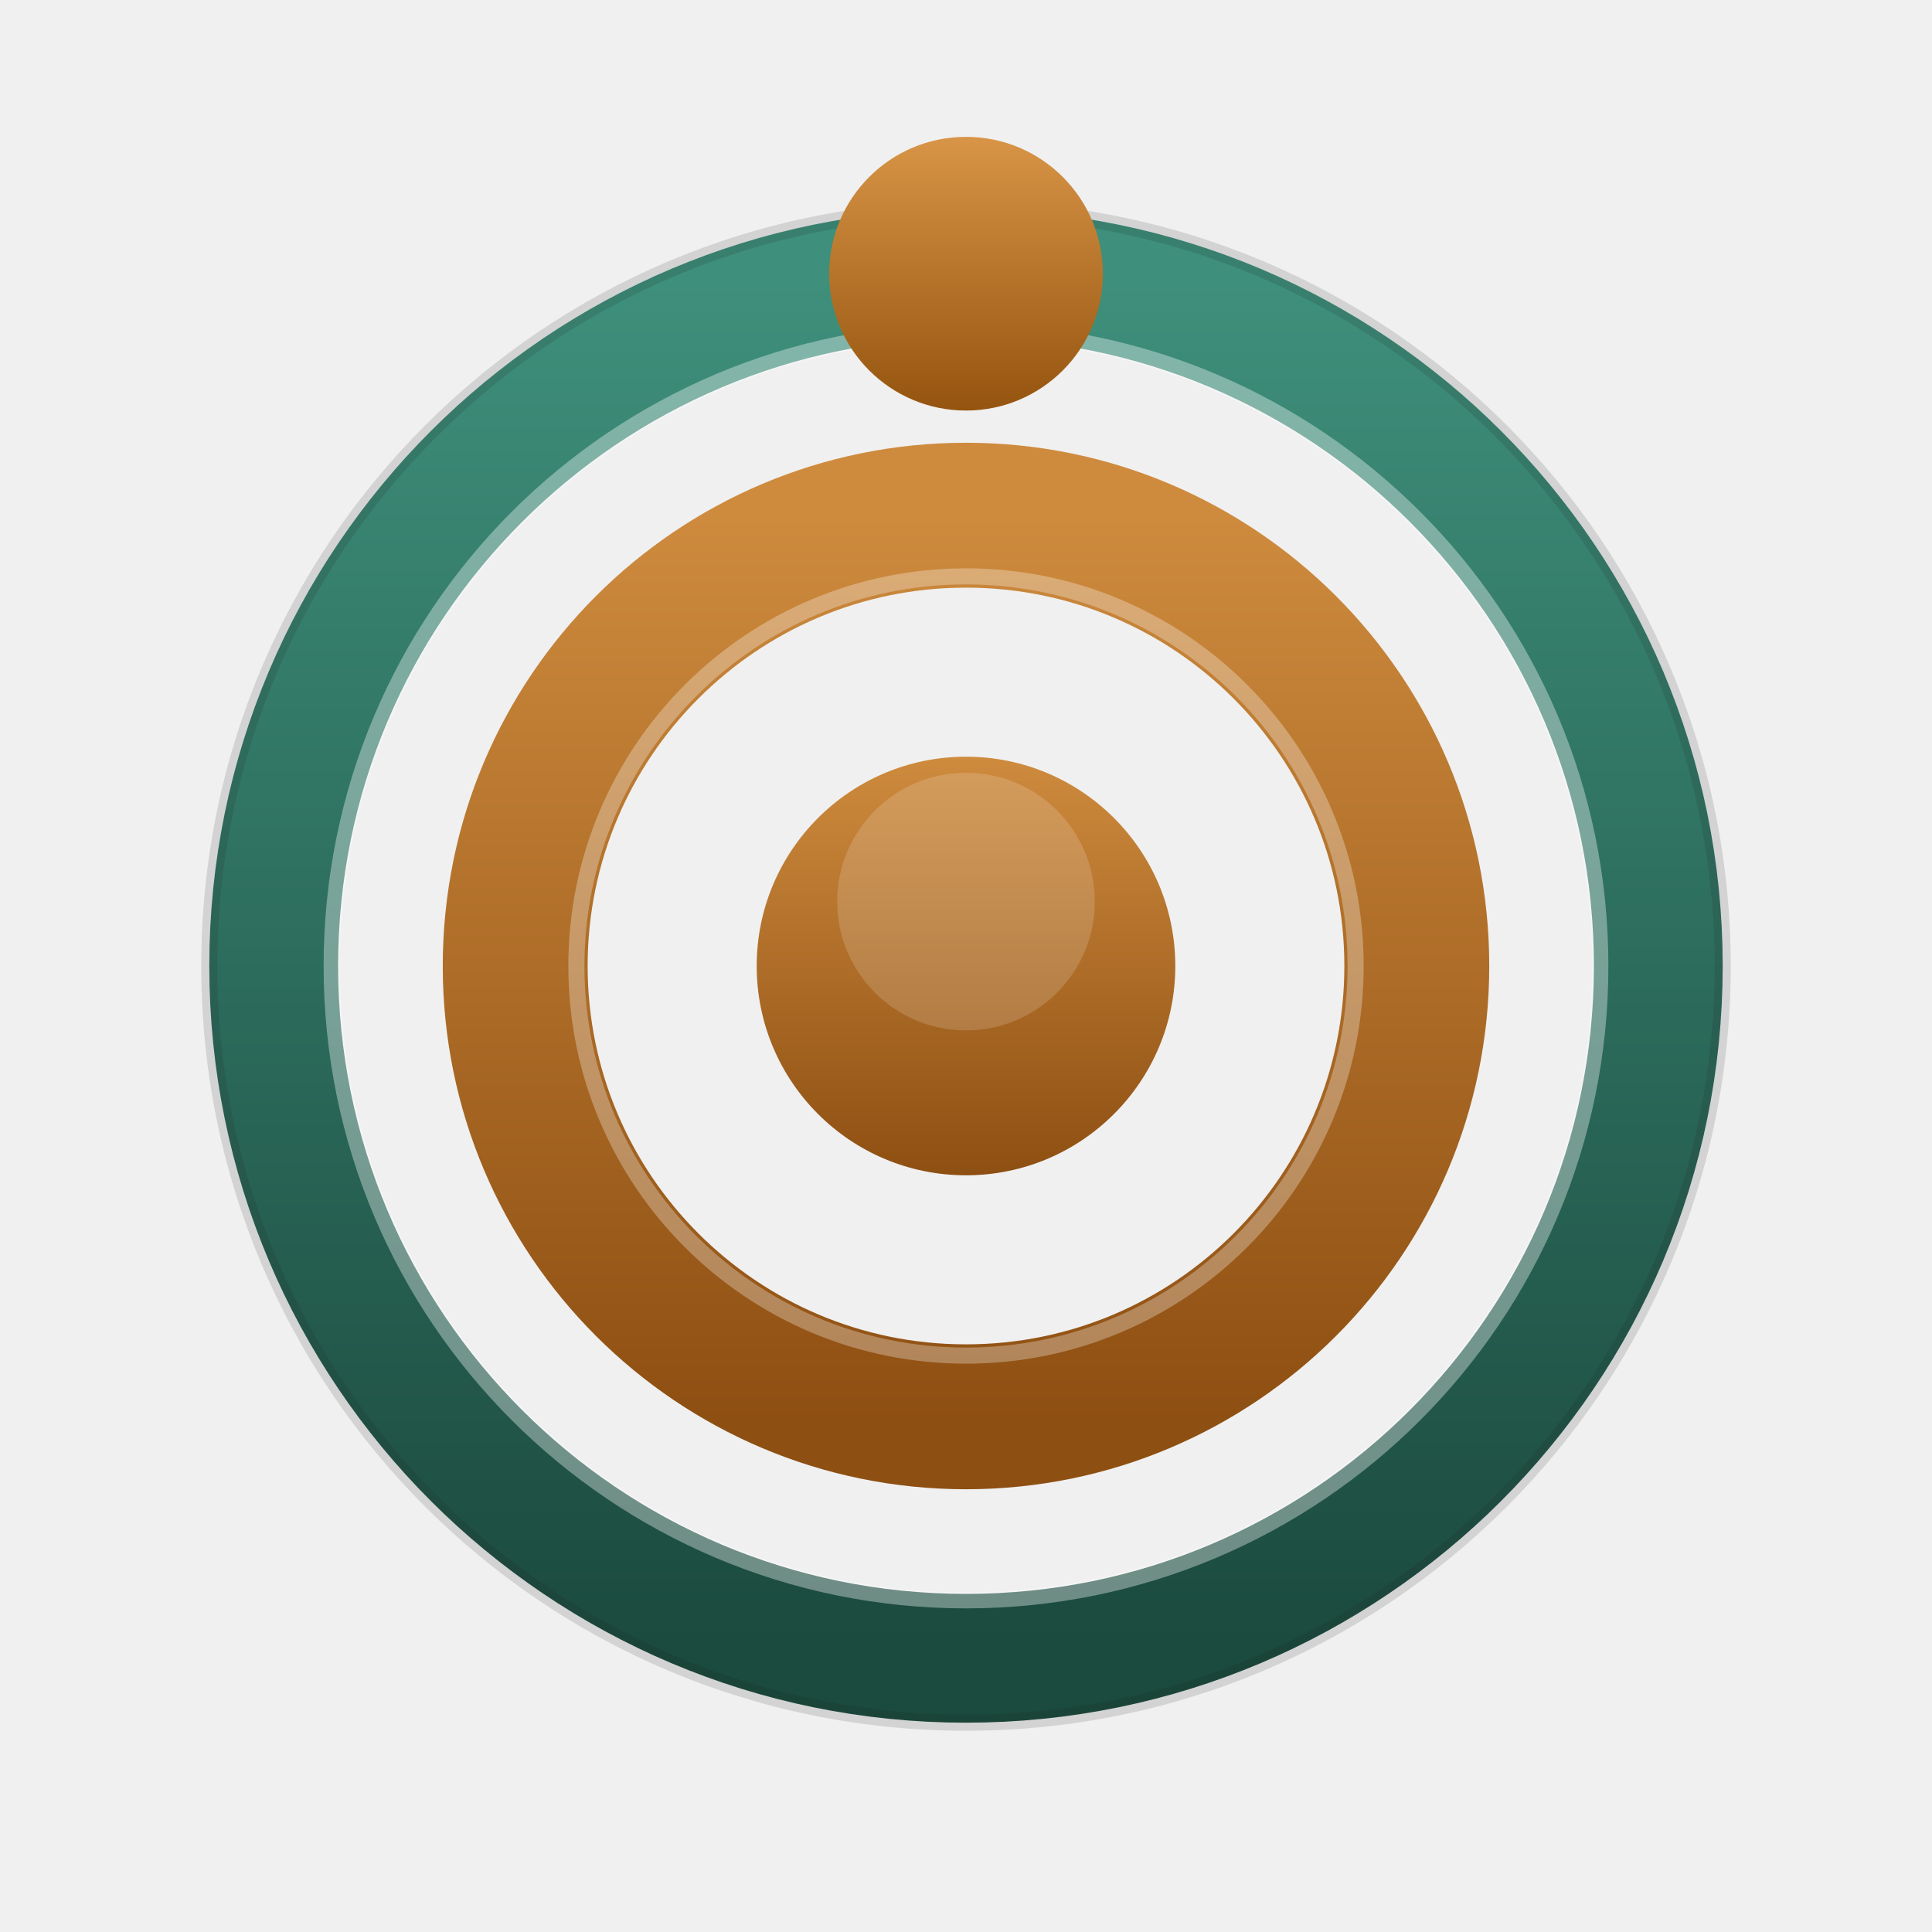
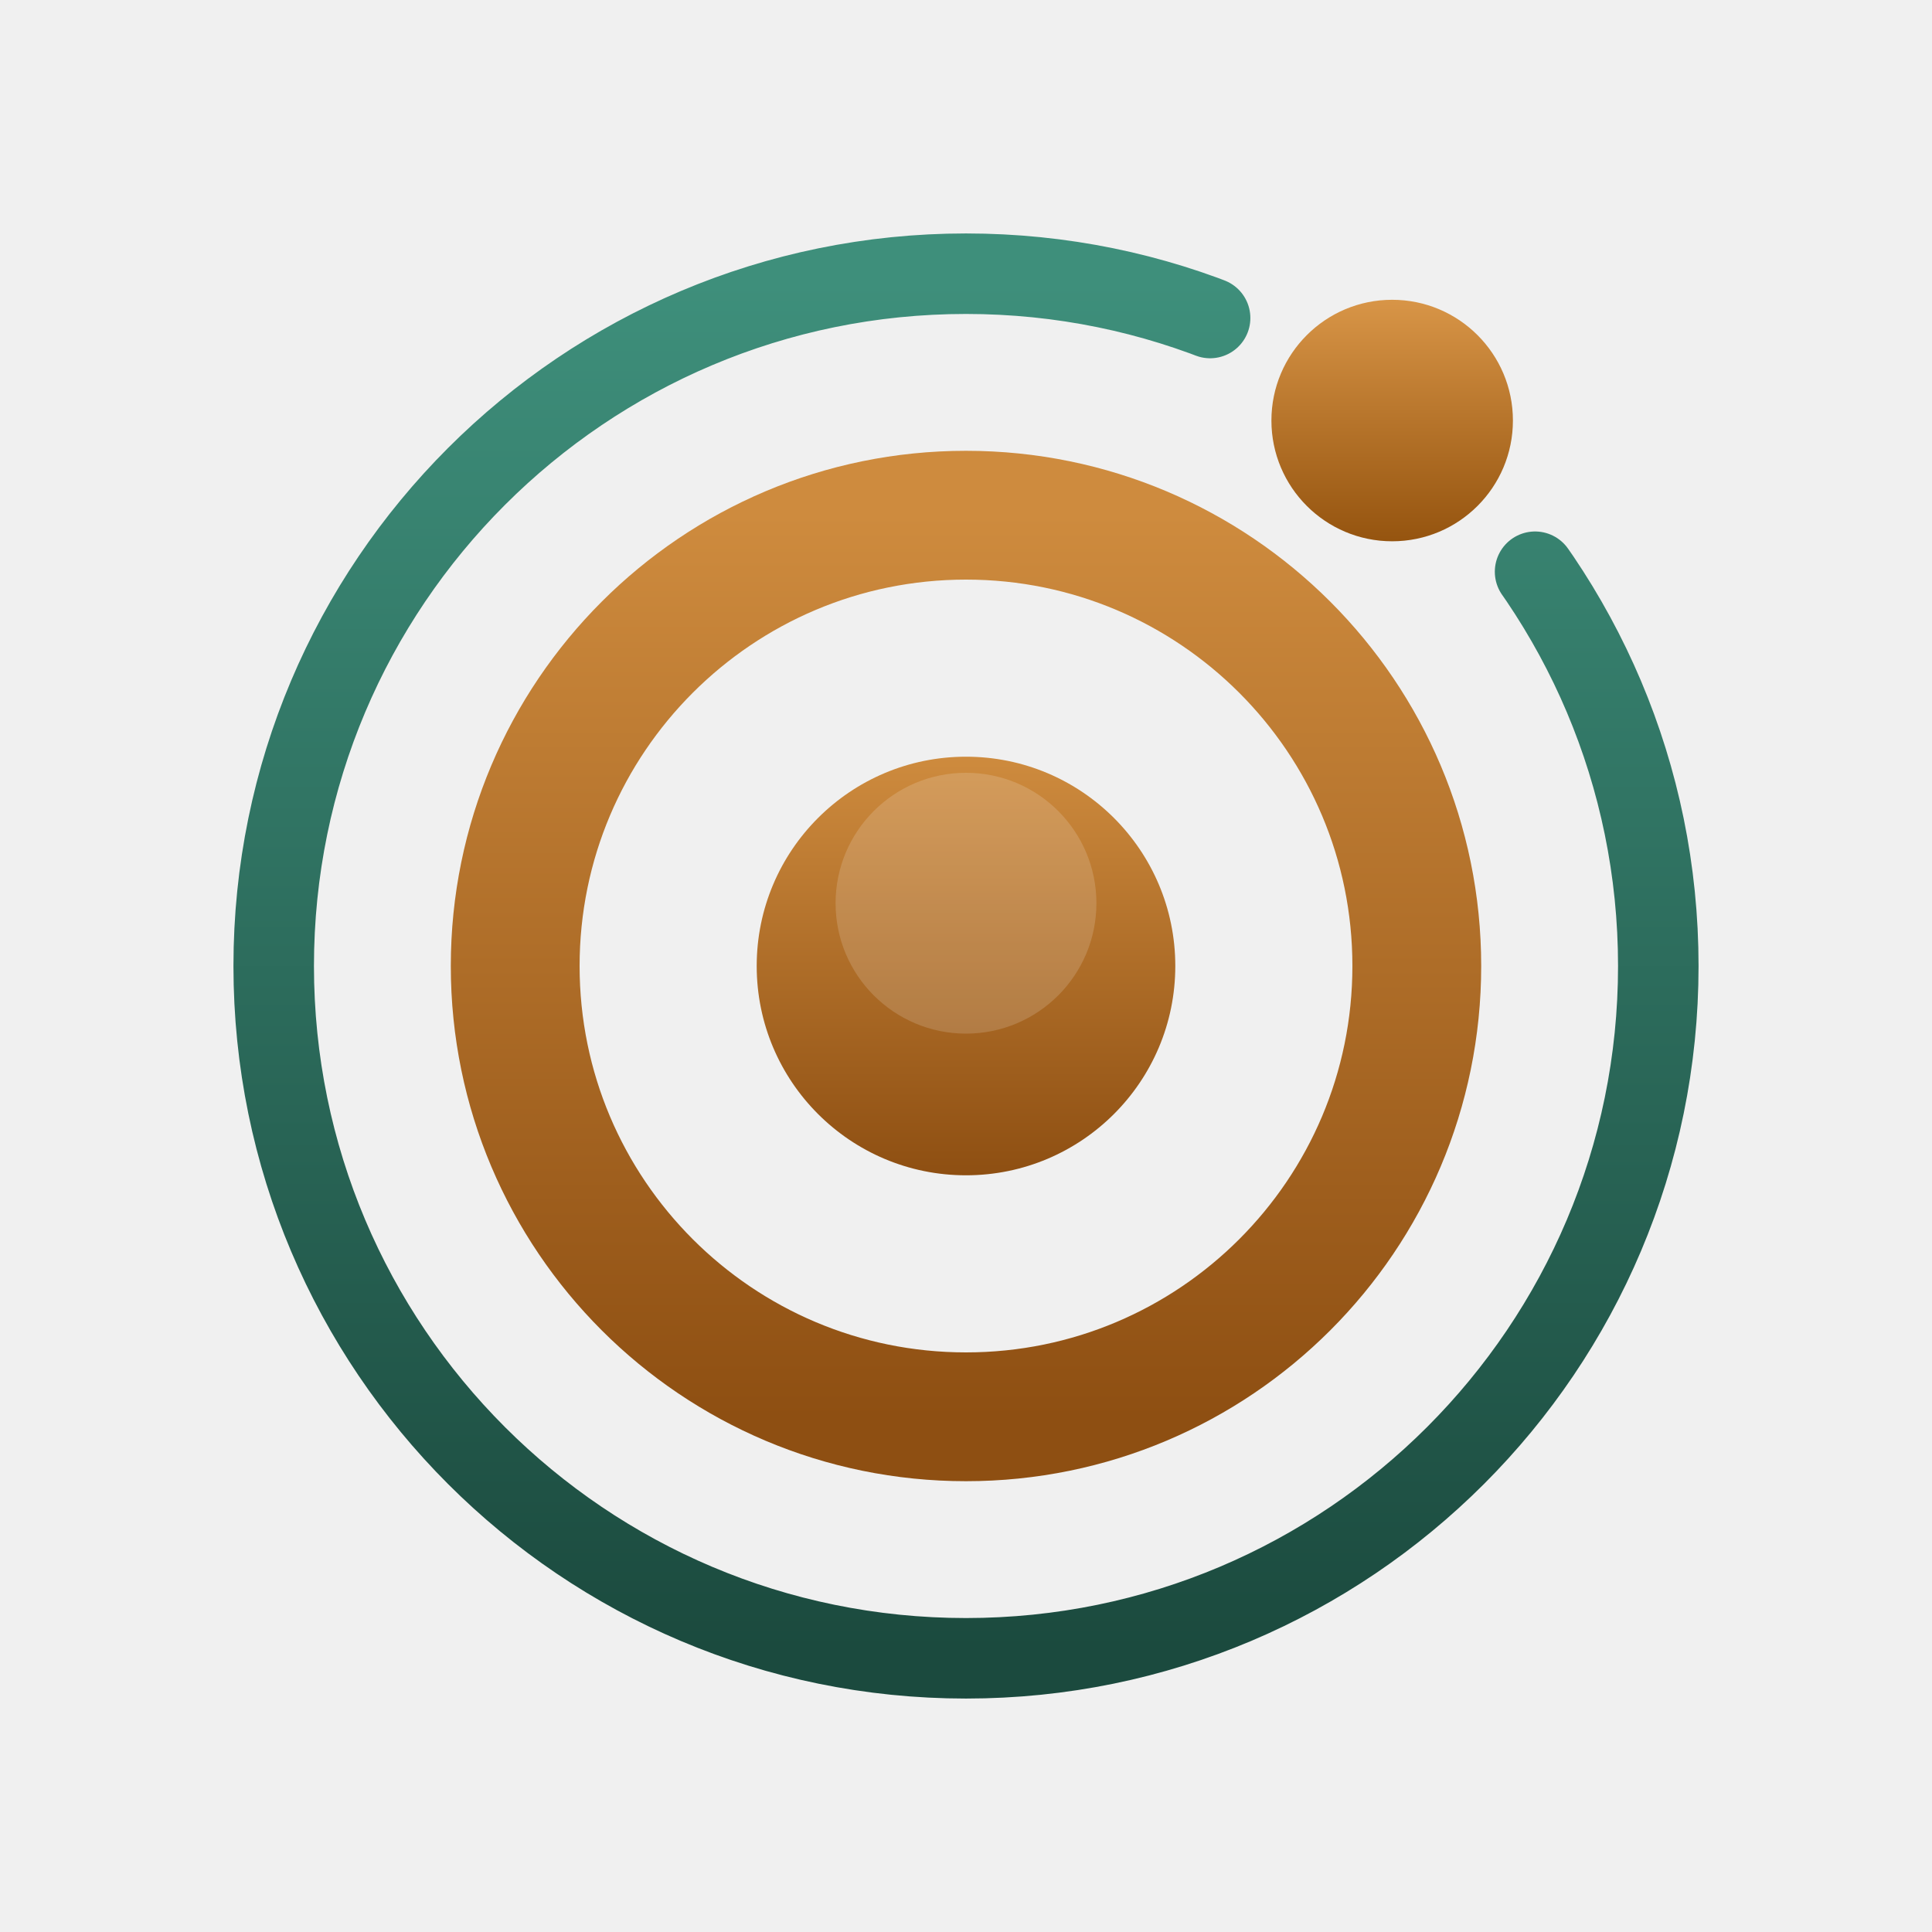
<svg xmlns="http://www.w3.org/2000/svg" width="1024" height="1024" viewBox="0 0 120 120">
  <linearGradient id="ml-teal" x1="0" y1="0" x2="0" y2="1">
    <stop offset="0" stop-color="#3E8F7B" />
    <stop offset="1" stop-color="#1B4A3E" />
  </linearGradient>
  <linearGradient id="ml-cop" x1="0" y1="0" x2="0" y2="1">
    <stop offset="0" stop-color="#CE8B3E" />
    <stop offset="1" stop-color="#8E4F12" />
  </linearGradient>
  <linearGradient id="ml-dot" x1="0" y1="0" x2="0" y2="1">
    <stop offset="0" stop-color="#D89547" />
    <stop offset="1" stop-color="#95540F" />
  </linearGradient>
-   <circle cx="60" cy="60" r="43" fill="none" stroke="url(#ml-teal)" stroke-width="8" />
-   <circle cx="60" cy="60" r="39.4" fill="none" stroke="rgba(255,255,255,0.36)" stroke-width="1" />
-   <circle cx="60" cy="60" r="47" fill="none" stroke="rgba(32,30,29,0.14)" stroke-width="1" />
-   <circle cx="60" cy="60" r="28" fill="none" stroke="url(#ml-cop)" stroke-width="9" />
-   <circle cx="60" cy="60" r="24.2" fill="none" stroke="rgba(255,255,255,0.30)" stroke-width="1" />
+   <circle cx="60" cy="60" r="43" fill="none" stroke="url(#ml-teal)" stroke-width="5" stroke-linecap="round" stroke-dasharray="244.18 26" stroke-dashoffset="26.03" />
+   <circle cx="60" cy="60" r="28" fill="none" stroke="url(#ml-cop)" stroke-width="8" />
  <circle cx="60" cy="60" r="13" fill="url(#ml-cop)" />
-   <circle cx="60" cy="56" r="8" fill="#FFFFFF" fill-opacity="0.16" />
-   <circle cx="60" cy="17" r="8.5" fill="url(#ml-dot)" />
+   <circle cx="60" cy="56.1" r="8.1" fill="#FFFFFF" fill-opacity="0.16" />
+   <circle cx="86.47" cy="26.12" r="7.5" fill="url(#ml-dot)" />
</svg>
